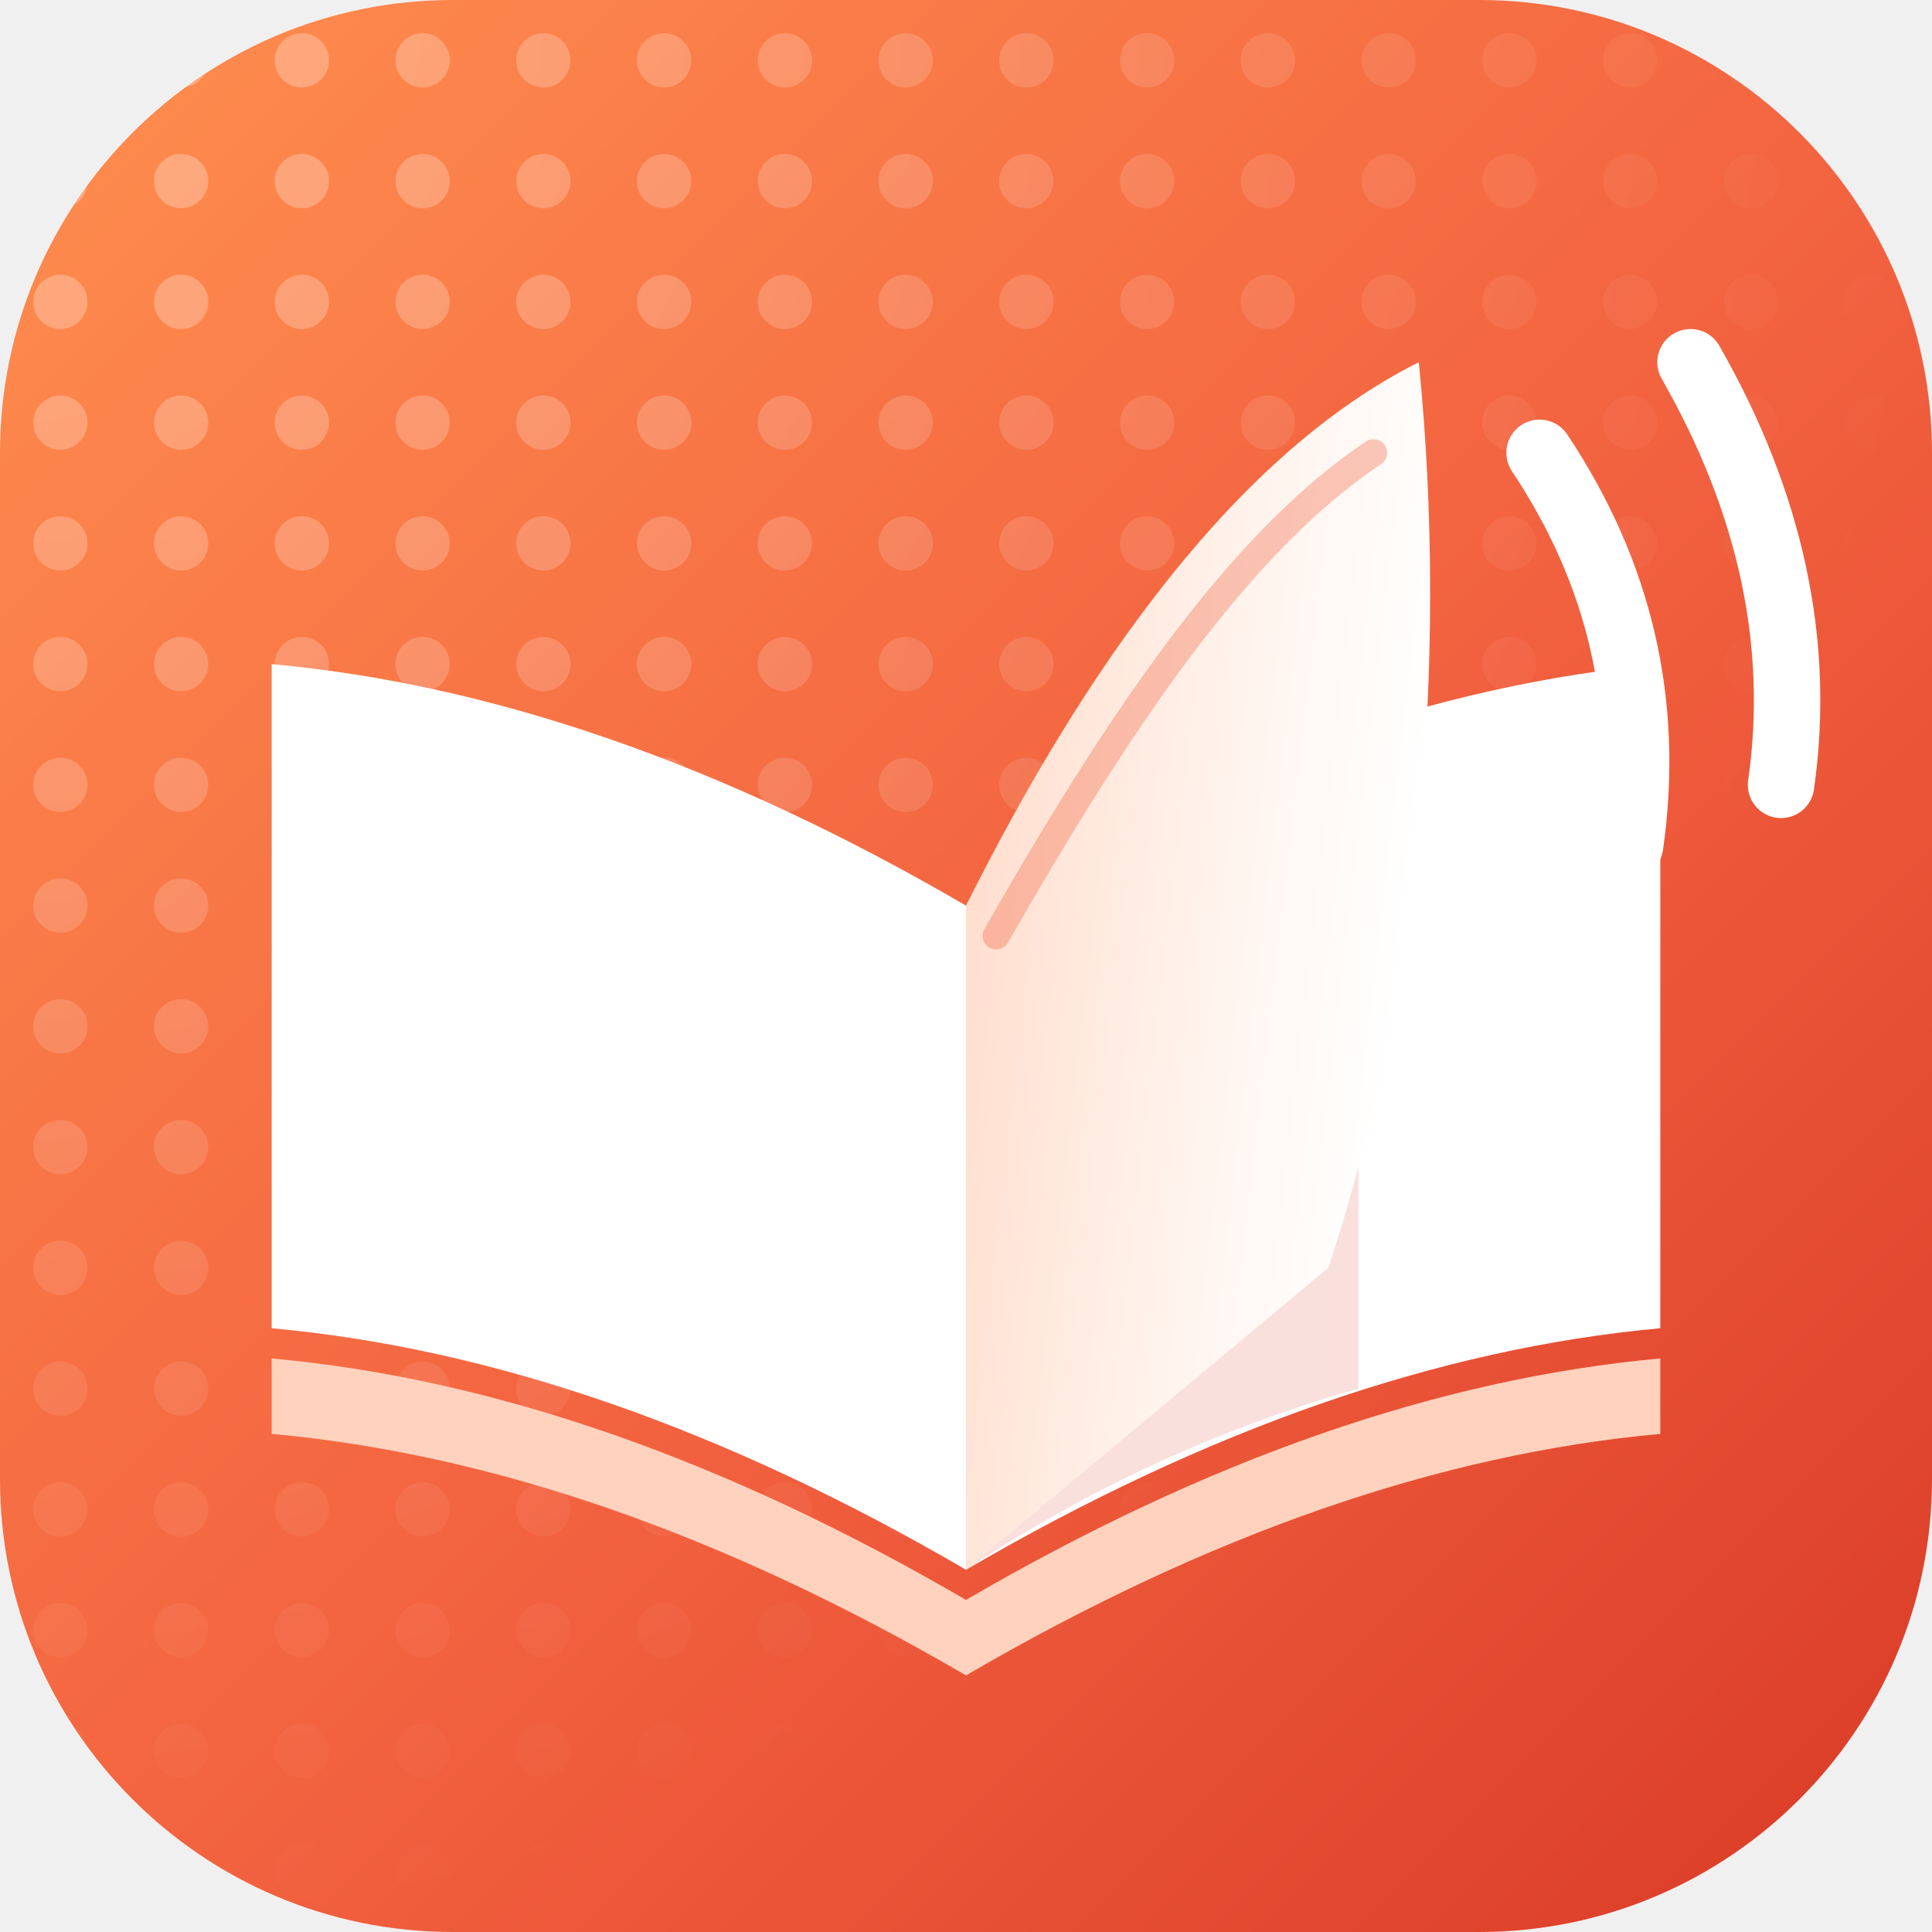
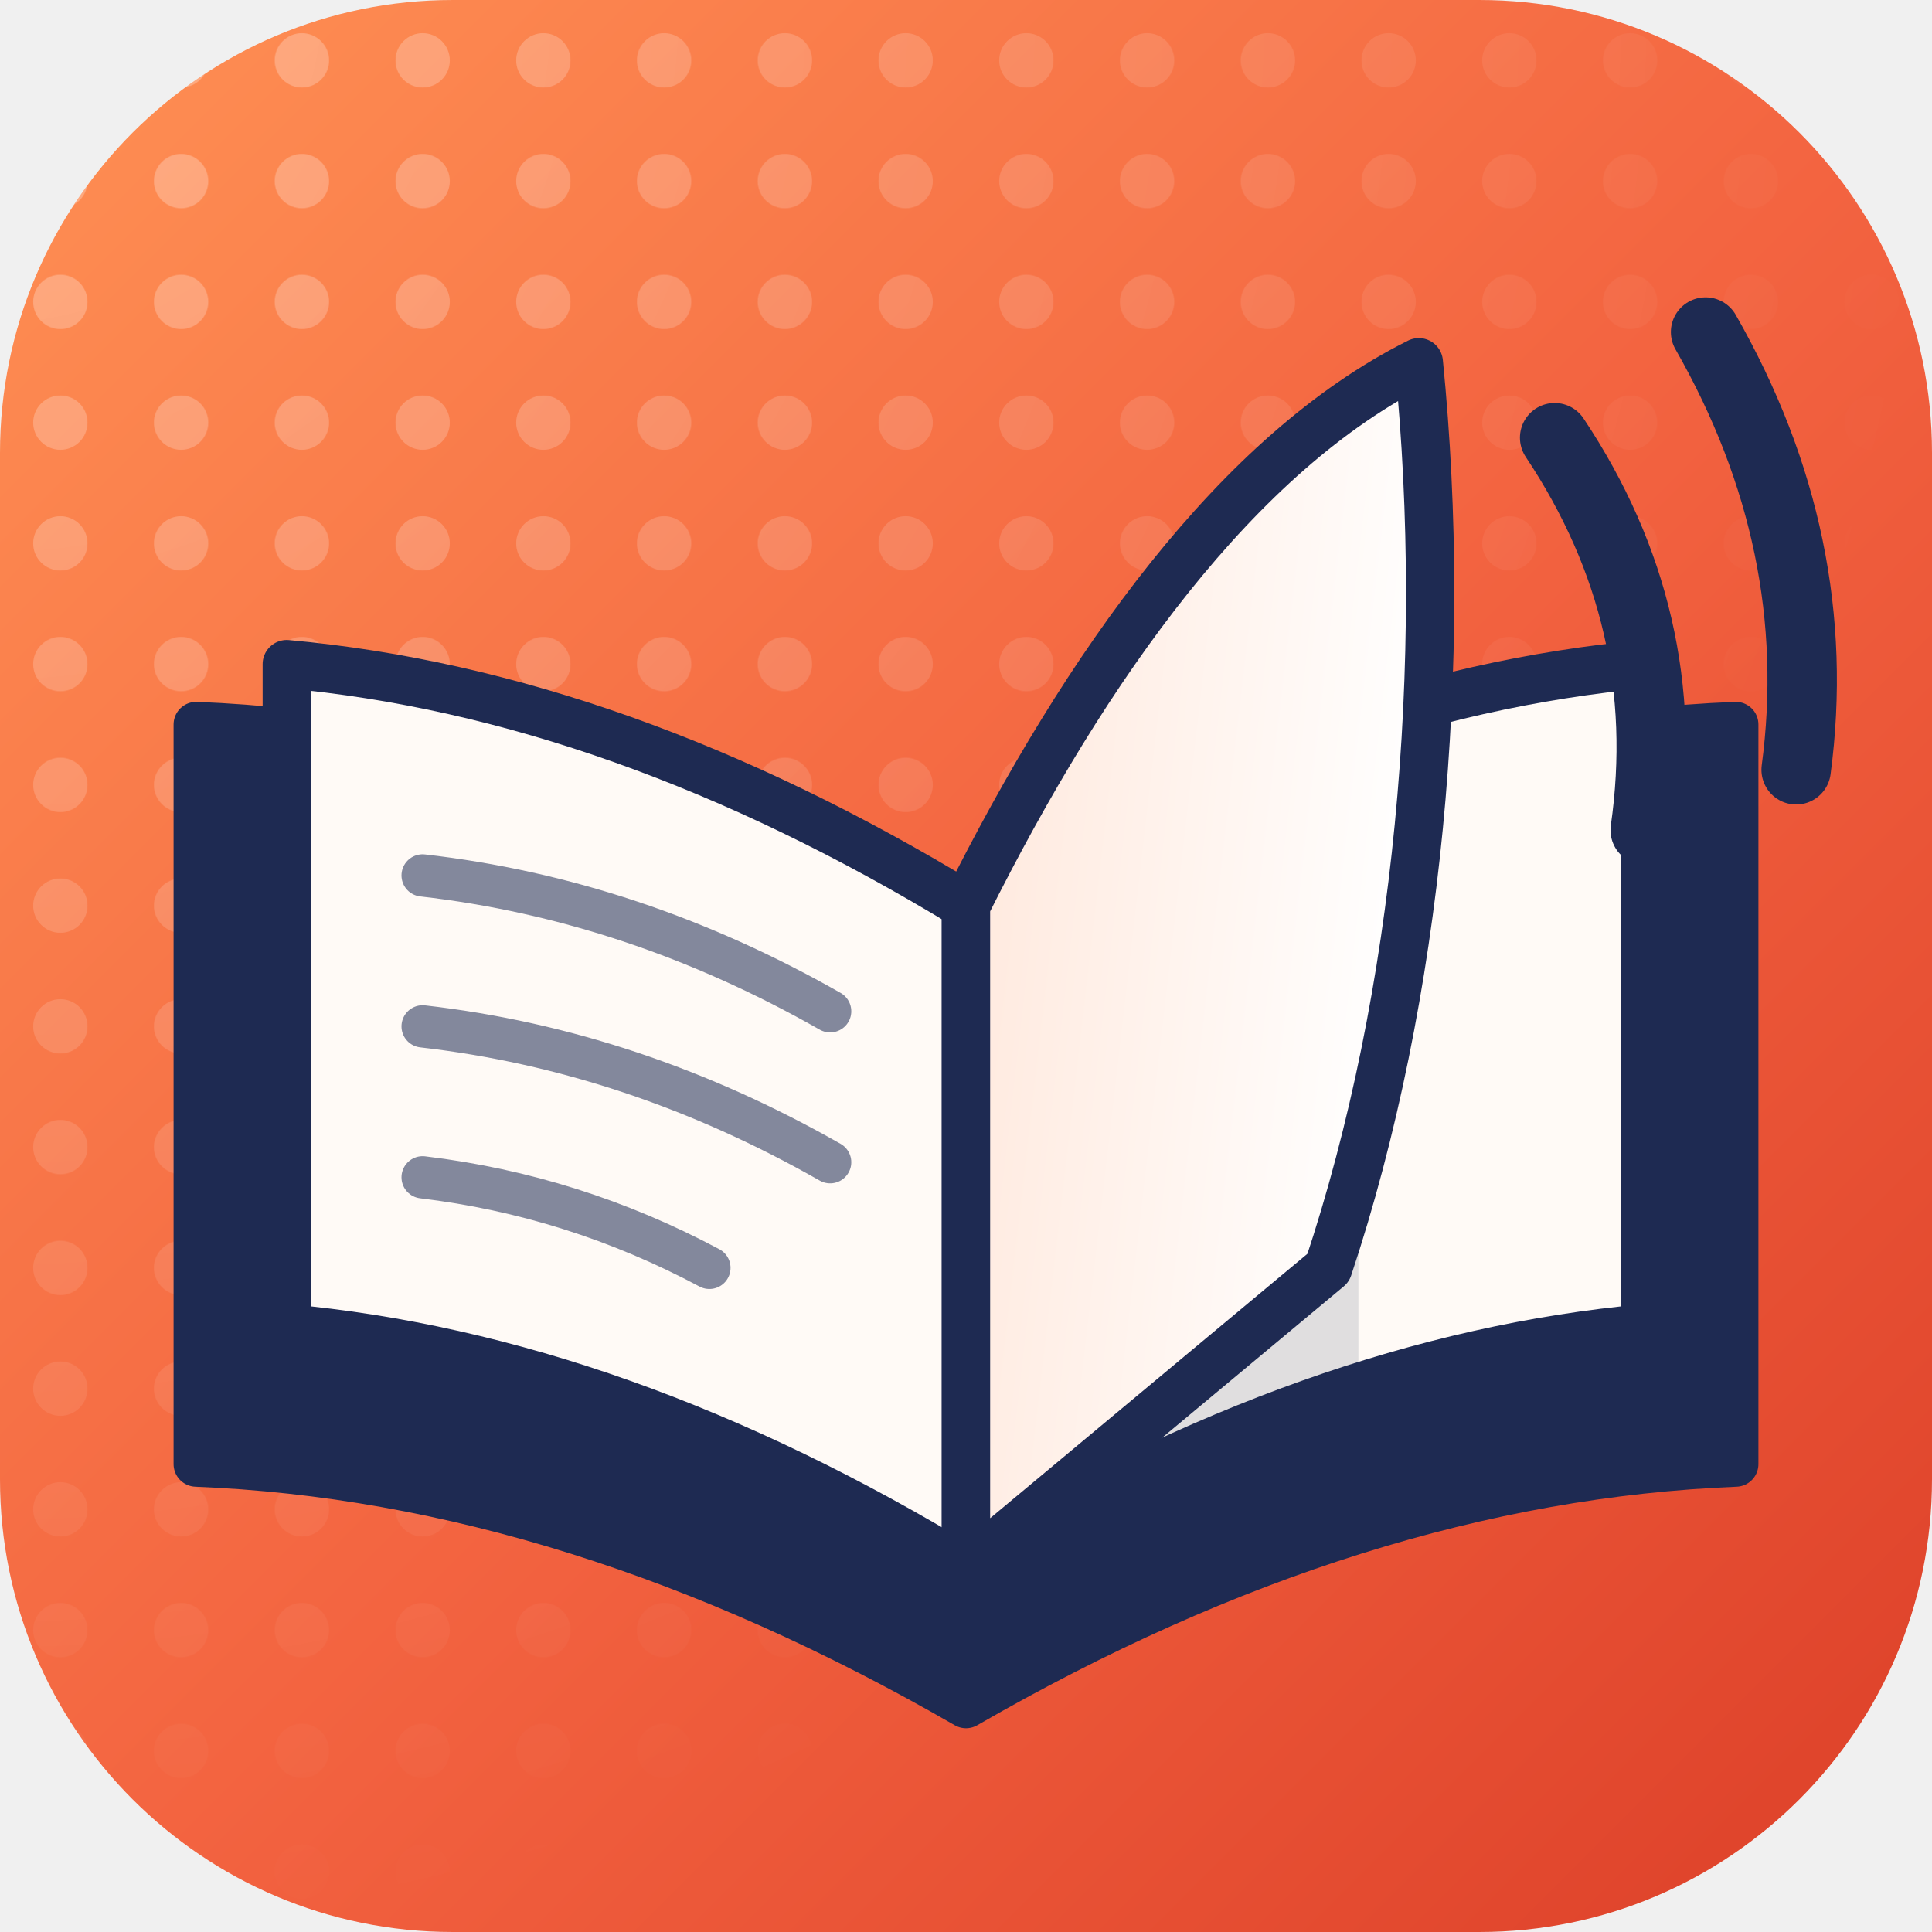
<svg xmlns="http://www.w3.org/2000/svg" viewBox="0 0 64 64">
  <defs>
    <linearGradient id="fundo" x1="0" y1="0" x2="1" y2="1">
-       <stop offset="0" stop-color="#ff8f4f" />
+       <stop offset="0" stop-color="#ff9154" />
      <stop offset=".55" stop-color="#f2613f" />
-       <stop offset="1" stop-color="#d93a26" />
+       <stop offset="1" stop-color="#dc3f28" />
    </linearGradient>
    <linearGradient id="pagina" x1="0" y1="0" x2="1" y2=".3">
-       <stop offset="0" stop-color="#ffd9c6" />
-       <stop offset=".6" stop-color="#fff3ec" />
+       <stop offset="0" stop-color="#ffe6d9" />
      <stop offset="1" stop-color="#ffffff" />
    </linearGradient>
    <radialGradient id="tom" cx="0" cy="0" r="1">
-       <stop offset="0" stop-color="#fff" stop-opacity=".32" />
+       <stop offset="0" stop-color="#fff" stop-opacity=".3" />
      <stop offset="1" stop-color="#fff" stop-opacity="0" />
    </radialGradient>
    <pattern id="pontos" width="4" height="4" patternUnits="userSpaceOnUse">
      <circle cx="2" cy="2" r=".9" fill="#fff" />
    </pattern>
    <mask id="canto">
      <rect width="64" height="64" fill="url(#tom)" />
    </mask>
  </defs>
  <rect width="64" height="64" rx="15" fill="url(#fundo)" />
  <rect width="64" height="64" rx="15" fill="url(#pontos)" mask="url(#canto)" />
-   <path d="M9 45 Q20 46 32 53 Q44 46 55 45 L55 47.5 Q44 48.5 32 55.5 Q20 48.5 9 47.5 Z" fill="#ffd2bd" />
-   <path d="M9 22 Q20 23 32 30 L32 52 Q20 45 9 44 Z" fill="#fff" />
-   <path d="M55 22 Q44 23 32 30 L32 52 Q44 45 55 44 Z" fill="#fff" />
-   <path d="M32 30 Q38 27 45 26 L45 46 Q38 48 32 52 Z" fill="#d93a26" opacity=".16" />
-   <path d="M32 30 C 36 22, 41 15, 47 12 C 48 22, 47 33, 44 42 L32 52 Z" fill="url(#pagina)" />
-   <path d="M33 31 C 37 24, 41 18, 45.5 15" stroke="#f2613f" stroke-width=".9" fill="none" opacity=".35" stroke-linecap="round" />
-   <path d="M51 15 Q55 21 54 28 M56 12 Q60 19 59 26" stroke="#fff" stroke-width="2.2" fill="none" stroke-linecap="round" />
+   <path d="M6.5 24 Q19 24.5 32 32 Q45 24.5 57.5 24 L57.5 48.5 Q45 49 32 56.5 Q19 49 6.5 48.5 Z" fill="#1e2a52" stroke="#1e2a52" stroke-width="1.5" stroke-linejoin="round" />
+   <path d="M9.5 22 Q20.5 23 32 30 L32 52 Q20.5 45 9.5 44 Z" fill="#fffaf6" stroke="#1e2a52" stroke-width="1.6" stroke-linejoin="round" />
+   <path d="M54.5 22 Q43.5 23 32 30 L32 52 Q43.5 45 54.5 44 Z" fill="#fffaf6" stroke="#1e2a52" stroke-width="1.6" stroke-linejoin="round" />
+   <path d="M14 29 Q21 29.8 27.5 33.5 M14 34 Q21 34.8 27.5 38.5 M14 39 Q19 39.6 23.5 42" stroke="#1e2a52" stroke-width="1.4" fill="none" stroke-linecap="round" opacity=".55" />
+   <path d="M32 30 Q38 27 45 26 L45 46 Q38 48 32 52 Z" fill="#1e2a52" opacity=".14" />
+   <path d="M32 30 C 36 22, 41 15, 47 12 C 48 22, 47 33, 44 42 L32 52 Z" fill="url(#pagina)" stroke="#1e2a52" stroke-width="1.6" stroke-linejoin="round" />
+   <path d="M51.5 14.5 Q55.5 20.5 54.5 27.5 M56.5 11 Q60.5 18 59.5 25.5" stroke="#1e2a52" stroke-width="2.3" fill="none" stroke-linecap="round" />
</svg>
